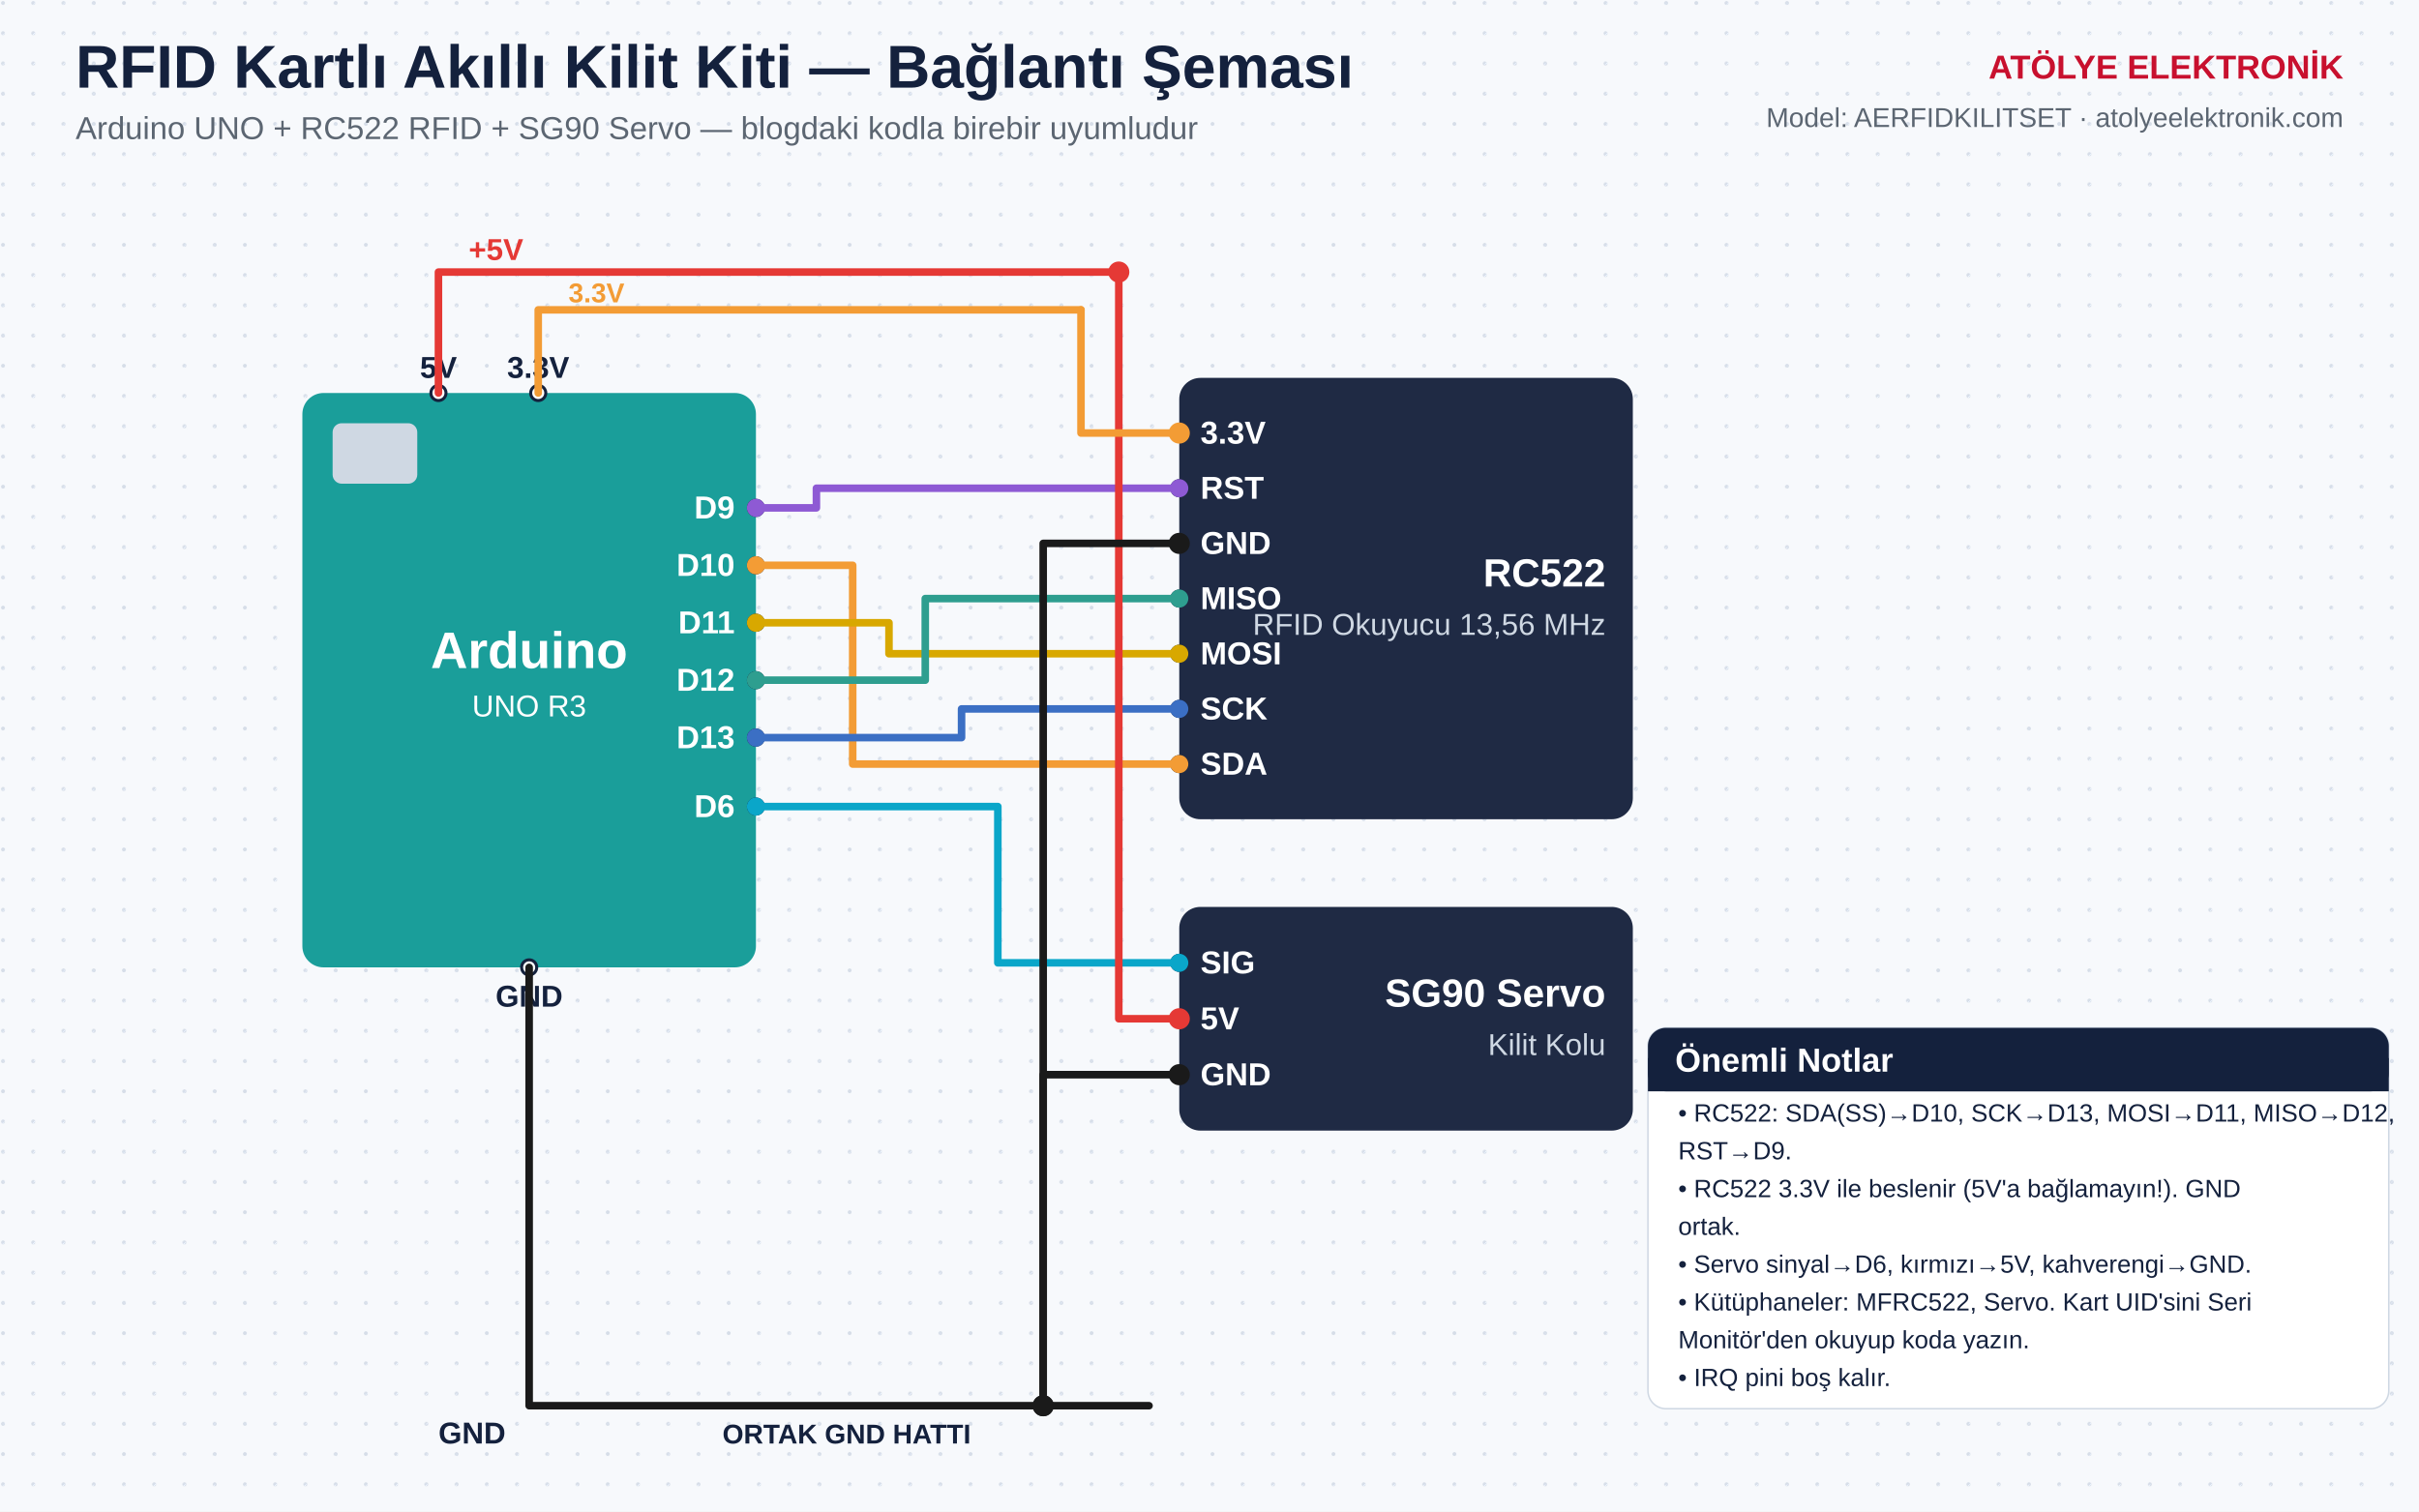
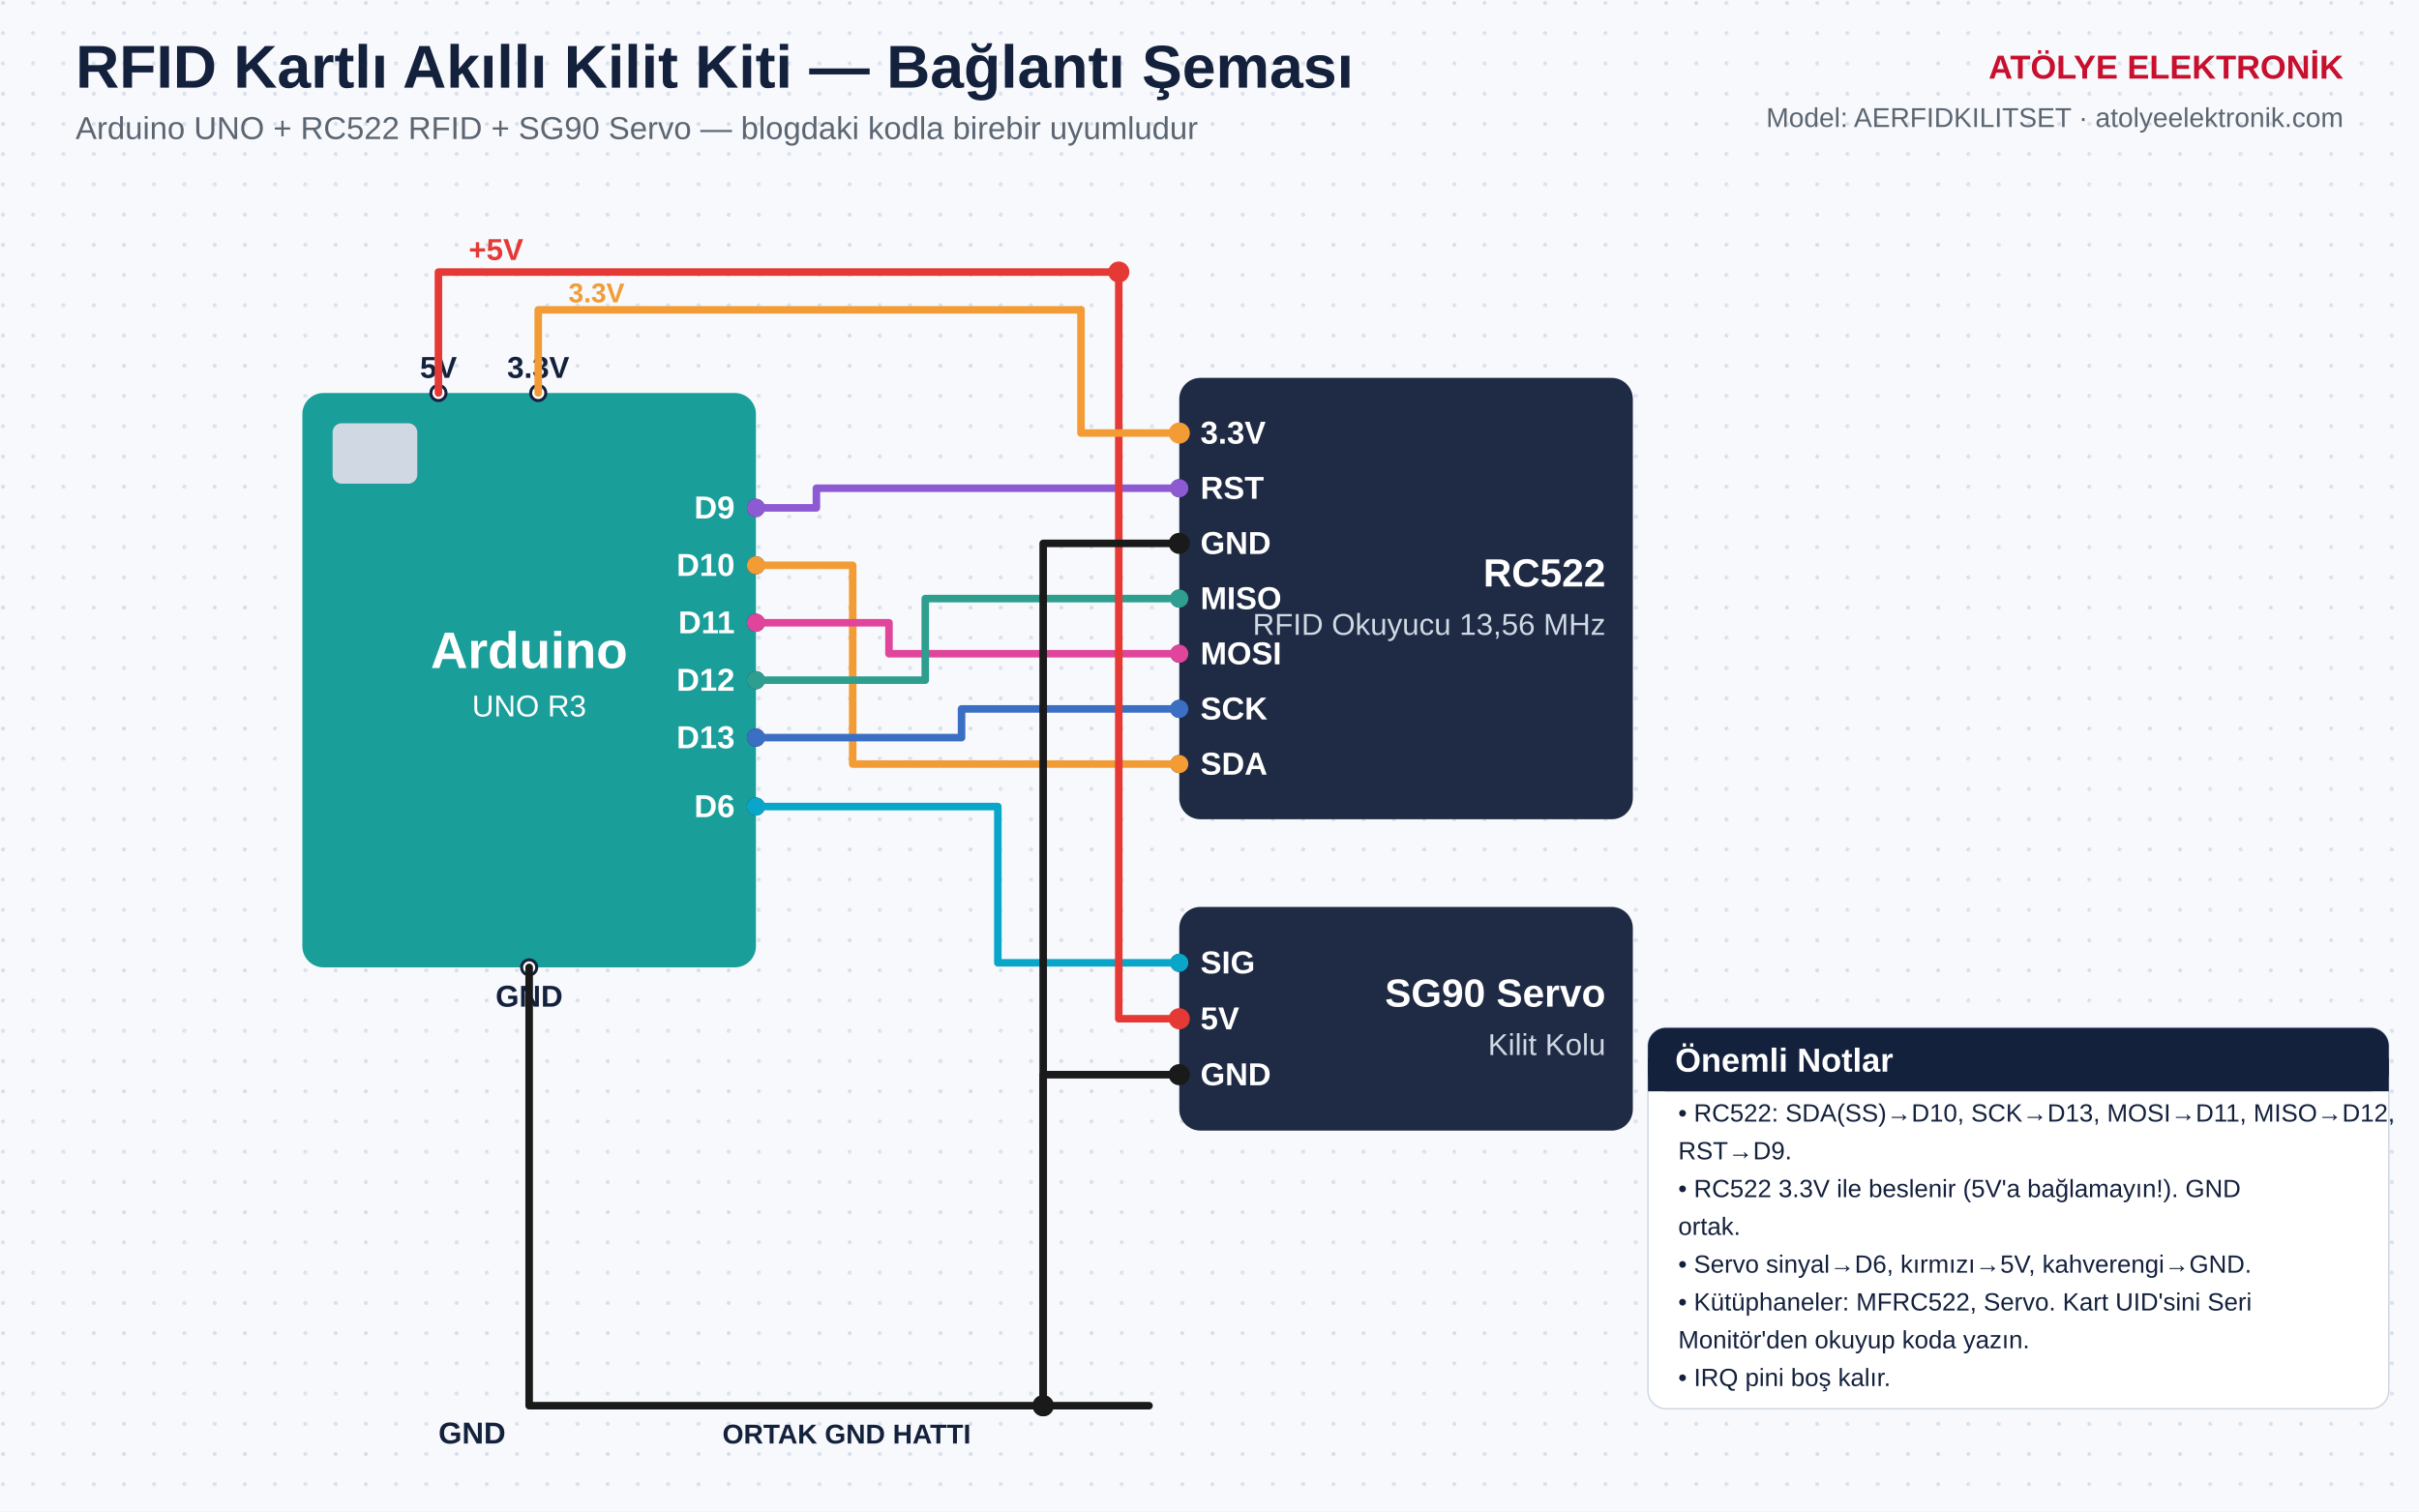
<svg xmlns="http://www.w3.org/2000/svg" width="1600" height="1000" viewBox="0 0 1600 1000" font-family="Segoe UI, Arial, sans-serif">
  <defs>
    <pattern id="dots" width="20" height="20" patternUnits="userSpaceOnUse">
      <circle cx="2" cy="2" r="1.3" fill="#d6dde8" />
    </pattern>
  </defs>
  <rect width="1600" height="1000" fill="#f7f9fc" />
  <rect width="1600" height="1000" fill="url(#dots)" />
  <text x="50" y="58" font-size="40" font-weight="800" fill="#14213d">RFID Kartlı Akıllı Kilit Kiti — Bağlantı Şeması</text>
  <text x="50" y="92" font-size="21" fill="#5c6672">Arduino UNO + RC522 RFID + SG90 Servo — blogdaki kodla birebir uyumludur</text>
  <text x="1550" y="52" text-anchor="end" font-size="22" font-weight="800" fill="#c8102e">ATÖLYE ELEKTRONİK</text>
  <text x="1550" y="84" text-anchor="end" font-size="18" fill="#5c6672">Model: AERFIDKILITSET · atolyeelektronik.com</text>
  <rect x="200" y="260" width="300" height="380" rx="14" fill="#1a9e9a" />
  <text x="350.0" y="442.0" text-anchor="middle" font-size="34" font-weight="700" fill="#fff">Arduino</text>
  <text x="350.0" y="474.0" text-anchor="middle" font-size="20" fill="#ffffff">UNO R3</text>
-   <text x="486" y="457.0" text-anchor="end" font-size="21" font-weight="700" fill="#fff">D12</text>
-   <circle cx="500" cy="450.0" r="5" fill="#fff" stroke="#14213d" stroke-width="2" />
-   <text x="486" y="419.0" text-anchor="end" font-size="21" font-weight="700" fill="#fff">D11</text>
-   <circle cx="500" cy="412.0" r="5" fill="#fff" stroke="#14213d" stroke-width="2" />
  <text x="486" y="540.6" text-anchor="end" font-size="21" font-weight="700" fill="#fff">D6</text>
  <circle cx="500" cy="533.6" r="5" fill="#fff" stroke="#14213d" stroke-width="2" />
  <text x="486" y="381.0" text-anchor="end" font-size="21" font-weight="700" fill="#fff">D10</text>
  <circle cx="500" cy="374.0" r="5" fill="#fff" stroke="#14213d" stroke-width="2" />
+   <text x="486" y="419.0" text-anchor="end" font-size="21" font-weight="700" fill="#fff">D11</text>
+   <circle cx="500" cy="412.0" r="5" fill="#fff" stroke="#14213d" stroke-width="2" />
  <text x="486" y="495.0" text-anchor="end" font-size="21" font-weight="700" fill="#fff">D13</text>
  <circle cx="500" cy="488.0" r="5" fill="#fff" stroke="#14213d" stroke-width="2" />
  <text x="486" y="343.0" text-anchor="end" font-size="21" font-weight="700" fill="#fff">D9</text>
  <circle cx="500" cy="336.0" r="5" fill="#fff" stroke="#14213d" stroke-width="2" />
+   <text x="486" y="457.0" text-anchor="end" font-size="21" font-weight="700" fill="#fff">D12</text>
+   <circle cx="500" cy="450.0" r="5" fill="#fff" stroke="#14213d" stroke-width="2" />
  <text x="290.0" y="250" text-anchor="middle" font-size="20" font-weight="700" fill="#14213d">5V</text>
  <circle cx="290.0" cy="260" r="5" fill="#fff" stroke="#14213d" stroke-width="2" />
  <text x="356.0" y="250" text-anchor="middle" font-size="20" font-weight="700" fill="#14213d">3.3V</text>
  <circle cx="356.0" cy="260" r="5" fill="#fff" stroke="#14213d" stroke-width="2" />
  <text x="350.0" y="666" text-anchor="middle" font-size="20" font-weight="700" fill="#14213d">GND</text>
  <circle cx="350.0" cy="640" r="5" fill="#fff" stroke="#14213d" stroke-width="2" />
  <rect x="220" y="280" width="56" height="40" rx="6" fill="#cfd8e3" />
  <rect x="780" y="250" width="300" height="292" rx="14" fill="#1f2a44" />
  <text x="1062" y="388.0" text-anchor="end" font-size="26" font-weight="700" fill="#fff">RC522</text>
  <text x="1062" y="420.0" text-anchor="end" font-size="20" fill="#cfd8e3">RFID Okuyucu 13,56 MHz</text>
  <text x="794" y="293.5" font-size="21" font-weight="700" fill="#fff">3.3V</text>
  <circle cx="780" cy="286.5" r="5" fill="#fff" stroke="#14213d" stroke-width="2" />
  <text x="794" y="330.0" font-size="21" font-weight="700" fill="#fff">RST</text>
  <circle cx="780" cy="323.0" r="5" fill="#fff" stroke="#14213d" stroke-width="2" />
  <text x="794" y="366.5" font-size="21" font-weight="700" fill="#fff">GND</text>
  <circle cx="780" cy="359.5" r="5" fill="#fff" stroke="#14213d" stroke-width="2" />
  <text x="794" y="403.0" font-size="21" font-weight="700" fill="#fff">MISO</text>
  <circle cx="780" cy="396.0" r="5" fill="#fff" stroke="#14213d" stroke-width="2" />
  <text x="794" y="439.5" font-size="21" font-weight="700" fill="#fff">MOSI</text>
  <circle cx="780" cy="432.5" r="5" fill="#fff" stroke="#14213d" stroke-width="2" />
  <text x="794" y="476.0" font-size="21" font-weight="700" fill="#fff">SCK</text>
  <circle cx="780" cy="469.0" r="5" fill="#fff" stroke="#14213d" stroke-width="2" />
  <text x="794" y="512.5" font-size="21" font-weight="700" fill="#fff">SDA</text>
  <circle cx="780" cy="505.5" r="5" fill="#fff" stroke="#14213d" stroke-width="2" />
  <rect x="780" y="600" width="300" height="148" rx="14" fill="#1f2a44" />
  <text x="1062" y="666.0" text-anchor="end" font-size="26" font-weight="700" fill="#fff">SG90 Servo</text>
  <text x="1062" y="698.0" text-anchor="end" font-size="20" fill="#cfd8e3">Kilit Kolu</text>
  <text x="794" y="644.0" font-size="21" font-weight="700" fill="#fff">SIG</text>
  <circle cx="780" cy="637.0" r="5" fill="#fff" stroke="#14213d" stroke-width="2" />
  <text x="794" y="681.0" font-size="21" font-weight="700" fill="#fff">5V</text>
  <circle cx="780" cy="674.0" r="5" fill="#fff" stroke="#14213d" stroke-width="2" />
  <text x="794" y="718.0" font-size="21" font-weight="700" fill="#fff">GND</text>
  <circle cx="780" cy="711.0" r="5" fill="#fff" stroke="#14213d" stroke-width="2" />
  <path d="M 500 336.0 L 540 336.0 L 540 323.0 L 780 323.0" fill="none" stroke="#8e5ad4" stroke-width="5" stroke-linejoin="round" stroke-linecap="round" />
  <circle cx="500" cy="336.0" r="6" fill="#8e5ad4" />
  <circle cx="780" cy="323.0" r="6" fill="#8e5ad4" />
  <path d="M 500 374.0 L 564 374.0 L 564 505.5 L 780 505.5" fill="none" stroke="#f39c35" stroke-width="5" stroke-linejoin="round" stroke-linecap="round" />
  <circle cx="500" cy="374.0" r="6" fill="#f39c35" />
  <circle cx="780" cy="505.5" r="6" fill="#f39c35" />
-   <path d="M 500 412.0 L 588 412.0 L 588 432.5 L 780 432.5" fill="none" stroke="#d8a800" stroke-width="5" stroke-linejoin="round" stroke-linecap="round" />
-   <circle cx="500" cy="412.0" r="6" fill="#d8a800" />
-   <circle cx="780" cy="432.5" r="6" fill="#d8a800" />
+   <path d="M 500 412.0 L 588 412.0 L 588 432.5 L 780 432.5" fill="none" stroke="#e0459b" stroke-width="5" stroke-linejoin="round" stroke-linecap="round" />
+   <circle cx="500" cy="412.0" r="6" fill="#e0459b" />
+   <circle cx="780" cy="432.5" r="6" fill="#e0459b" />
  <path d="M 500 450.0 L 612 450.0 L 612 396.0 L 780 396.0" fill="none" stroke="#2e9e8f" stroke-width="5" stroke-linejoin="round" stroke-linecap="round" />
  <circle cx="500" cy="450.0" r="6" fill="#2e9e8f" />
  <circle cx="780" cy="396.0" r="6" fill="#2e9e8f" />
  <path d="M 500 488.0 L 636 488.0 L 636 469.0 L 780 469.0" fill="none" stroke="#3b6fc4" stroke-width="5" stroke-linejoin="round" stroke-linecap="round" />
  <circle cx="500" cy="488.0" r="6" fill="#3b6fc4" />
  <circle cx="780" cy="469.0" r="6" fill="#3b6fc4" />
  <path d="M 500 533.6 L 660 533.6 L 660 637.0 L 780 637.0" fill="none" stroke="#0aa6c9" stroke-width="5" stroke-linejoin="round" stroke-linecap="round" />
  <circle cx="500" cy="533.6" r="6" fill="#0aa6c9" />
  <circle cx="780" cy="637.0" r="6" fill="#0aa6c9" />
  <path d="M 290.0 260 L 290.0 180 L 740 180" fill="none" stroke="#e53935" stroke-width="5" stroke-linejoin="round" stroke-linecap="round" />
  <text x="310.0" y="172" text-anchor="start" font-size="20" font-weight="700" fill="#e53935">+5V</text>
  <path d="M 780 674.0 L 740 674.0 L 740 180" fill="none" stroke="#e53935" stroke-width="5" stroke-linejoin="round" stroke-linecap="round" />
  <circle cx="740" cy="180" r="7" fill="#e53935" />
  <circle cx="780" cy="674.0" r="7" fill="#e53935" />
  <path d="M 356.0 260 L 356.0 205 L 715 205" fill="none" stroke="#f39c35" stroke-width="5" stroke-linejoin="round" stroke-linecap="round" />
  <text x="376.0" y="200" text-anchor="start" font-size="18" font-weight="700" fill="#f39c35">3.3V</text>
  <path d="M 780 286.5 L 715 286.5 L 715 205" fill="none" stroke="#f39c35" stroke-width="5" stroke-linejoin="round" stroke-linecap="round" />
  <circle cx="780" cy="286.5" r="7" fill="#f39c35" />
  <path d="M 350.0 640 L 350.0 930 L 760 930" fill="none" stroke="#1a1a1a" stroke-width="5" stroke-linejoin="round" stroke-linecap="round" />
  <text x="290.0" y="955" text-anchor="start" font-size="20" font-weight="700" fill="#14213d">GND</text>
  <path d="M 780 359.5 L 690 359.5 L 690 930" fill="none" stroke="#1a1a1a" stroke-width="5" stroke-linejoin="round" stroke-linecap="round" />
  <circle cx="690" cy="930" r="7" fill="#1a1a1a" />
  <circle cx="780" cy="359.5" r="7" fill="#1a1a1a" />
  <path d="M 780 711.0 L 690 711.0 L 690 930" fill="none" stroke="#1a1a1a" stroke-width="5" stroke-linejoin="round" stroke-linecap="round" />
  <circle cx="690" cy="930" r="7" fill="#1a1a1a" />
  <circle cx="780" cy="711.0" r="7" fill="#1a1a1a" />
  <text x="560" y="955" text-anchor="middle" font-size="18" font-weight="700" fill="#14213d">ORTAK GND HATTI</text>
  <rect x="1090" y="680" width="490" height="252" rx="12" fill="#fff" stroke="#cfd8e3" />
  <rect x="1090" y="680" width="490" height="42" rx="12" fill="#14213d" />
  <rect x="1090" y="700" width="490" height="22" fill="#14213d" />
  <text x="1108" y="709" font-size="22" font-weight="700" fill="#fff">Önemli Notlar</text>
  <text x="1110" y="742" font-size="16.5" fill="#14213d">• RC522: SDA(SS)→D10, SCK→D13, MOSI→D11, MISO→D12,</text>
  <text x="1110" y="767" font-size="16.5" fill="#14213d">   RST→D9.</text>
  <text x="1110" y="792" font-size="16.5" fill="#14213d">• RC522 3.3V ile beslenir (5V'a bağlamayın!). GND</text>
  <text x="1110" y="817" font-size="16.5" fill="#14213d">   ortak.</text>
  <text x="1110" y="842" font-size="16.5" fill="#14213d">• Servo sinyal→D6, kırmızı→5V, kahverengi→GND.</text>
  <text x="1110" y="867" font-size="16.5" fill="#14213d">• Kütüphaneler: MFRC522, Servo. Kart UID'sini Seri</text>
  <text x="1110" y="892" font-size="16.5" fill="#14213d">   Monitör'den okuyup koda yazın.</text>
  <text x="1110" y="917" font-size="16.5" fill="#14213d">• IRQ pini boş kalır.</text>
</svg>
